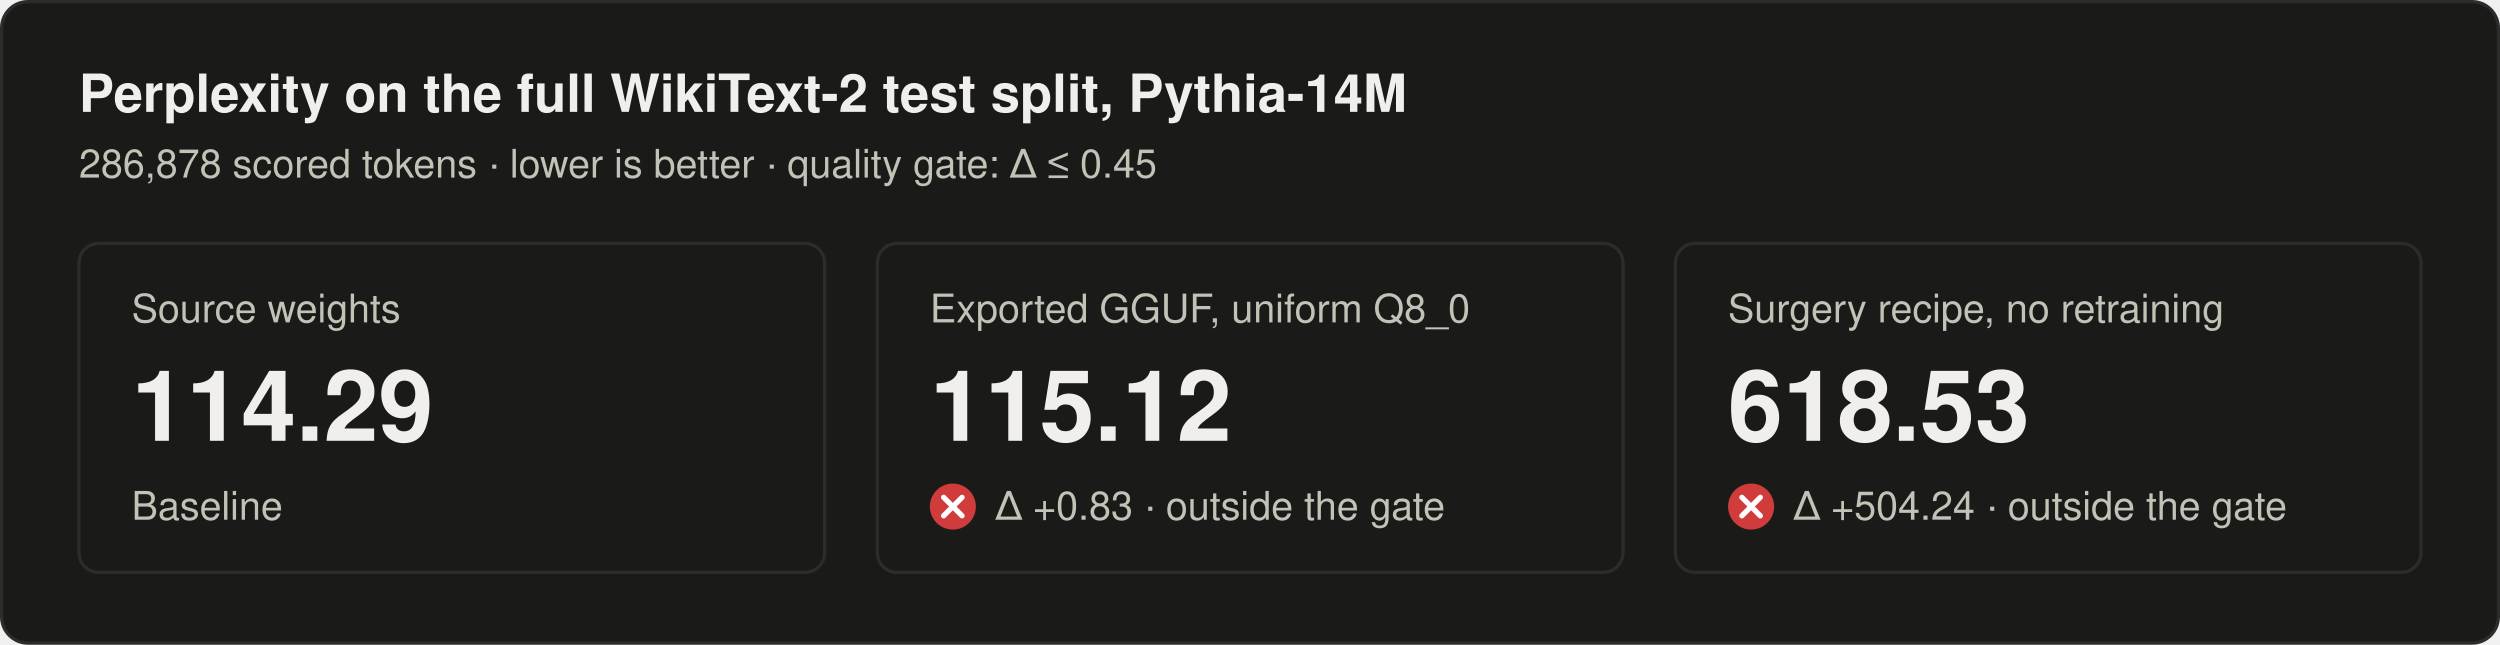
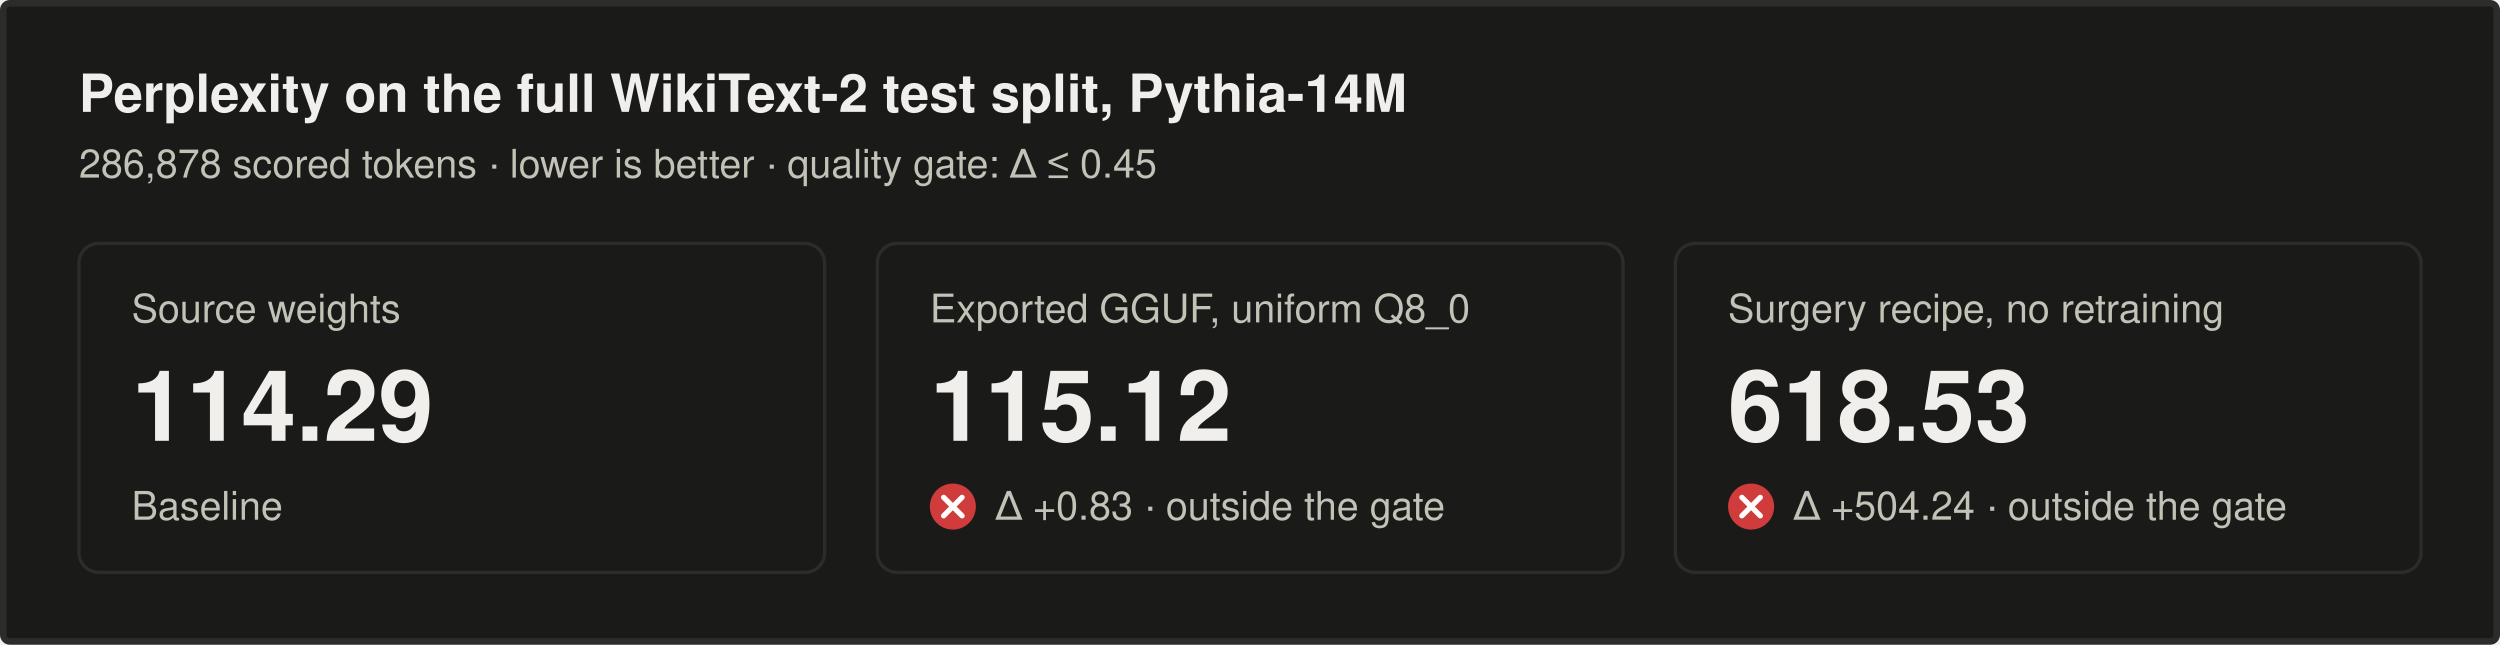
<svg xmlns="http://www.w3.org/2000/svg" viewBox="0 0 760 196" width="760" height="196" role="img" font-family="system-ui, -apple-system, &quot;Segoe UI&quot;, Helvetica, Arial, sans-serif">
-   <rect x="0.5" y="0.5" width="759" height="195" rx="8" fill="#1a1a19" stroke="#2c2c2a" />
+   <rect x="1" y="1" width="758" height="194" rx="2" stroke-width="2" fill="#1a1a19" stroke="#2c2c2a" />
  <text x="24.0" y="34.0" font-size="16" font-weight="600" fill="#f0efec" text-anchor="start">Perplexity on the full WikiText-2 test split, Pythia-14M</text>
  <text x="24.0" y="54.0" font-size="12" font-weight="400" fill="#c3c2b7" text-anchor="start">286,878 scored tokens · lower is better · quality gate: Δ ≤ 0.45</text>
  <rect x="24.0" y="74" width="226.7" height="100" rx="6" fill="none" stroke="#2c2c2a" />
  <text x="40.0" y="98.0" font-size="12" font-weight="400" fill="#c3c2b7" text-anchor="start">Source weights</text>
  <text x="40.0" y="134.0" font-size="30" font-weight="600" fill="#f0efec" text-anchor="start">114.29</text>
  <text x="40.0" y="158.0" font-size="12" font-weight="400" fill="#c3c2b7" text-anchor="start">Baseline</text>
  <rect x="266.7" y="74" width="226.7" height="100" rx="6" fill="none" stroke="#2c2c2a" />
  <text x="282.7" y="98.0" font-size="12" font-weight="400" fill="#c3c2b7" text-anchor="start">Exported GGUF, uniform Q8_0</text>
  <text x="282.7" y="134.0" font-size="30" font-weight="600" fill="#f0efec" text-anchor="start">115.12</text>
  <circle cx="289.667" cy="154" r="7" fill="#d03b3b" />
  <path d="M286.867,151.2 l5.6,5.6 M292.467,151.2 l-5.6,5.6" fill="none" stroke="#ffffff" stroke-width="1.6" stroke-linecap="round" stroke-linejoin="round" />
  <text x="302.7" y="158.0" font-size="12" font-weight="400" fill="#c3c2b7" text-anchor="start">Δ +0.83 · outside the gate</text>
  <rect x="509.3" y="74" width="226.7" height="100" rx="6" fill="none" stroke="#2c2c2a" />
  <text x="525.3" y="98.0" font-size="12" font-weight="400" fill="#c3c2b7" text-anchor="start">Surgery recipe, no retraining</text>
  <text x="525.3" y="134.0" font-size="30" font-weight="600" fill="#f0efec" text-anchor="start">618.53</text>
  <circle cx="532.333" cy="154" r="7" fill="#d03b3b" />
  <path d="M529.533,151.2 l5.6,5.6 M535.133,151.2 l-5.6,5.6" fill="none" stroke="#ffffff" stroke-width="1.6" stroke-linecap="round" stroke-linejoin="round" />
  <text x="545.3" y="158.0" font-size="12" font-weight="400" fill="#c3c2b7" text-anchor="start">Δ +504.24 · outside the gate</text>
</svg>
